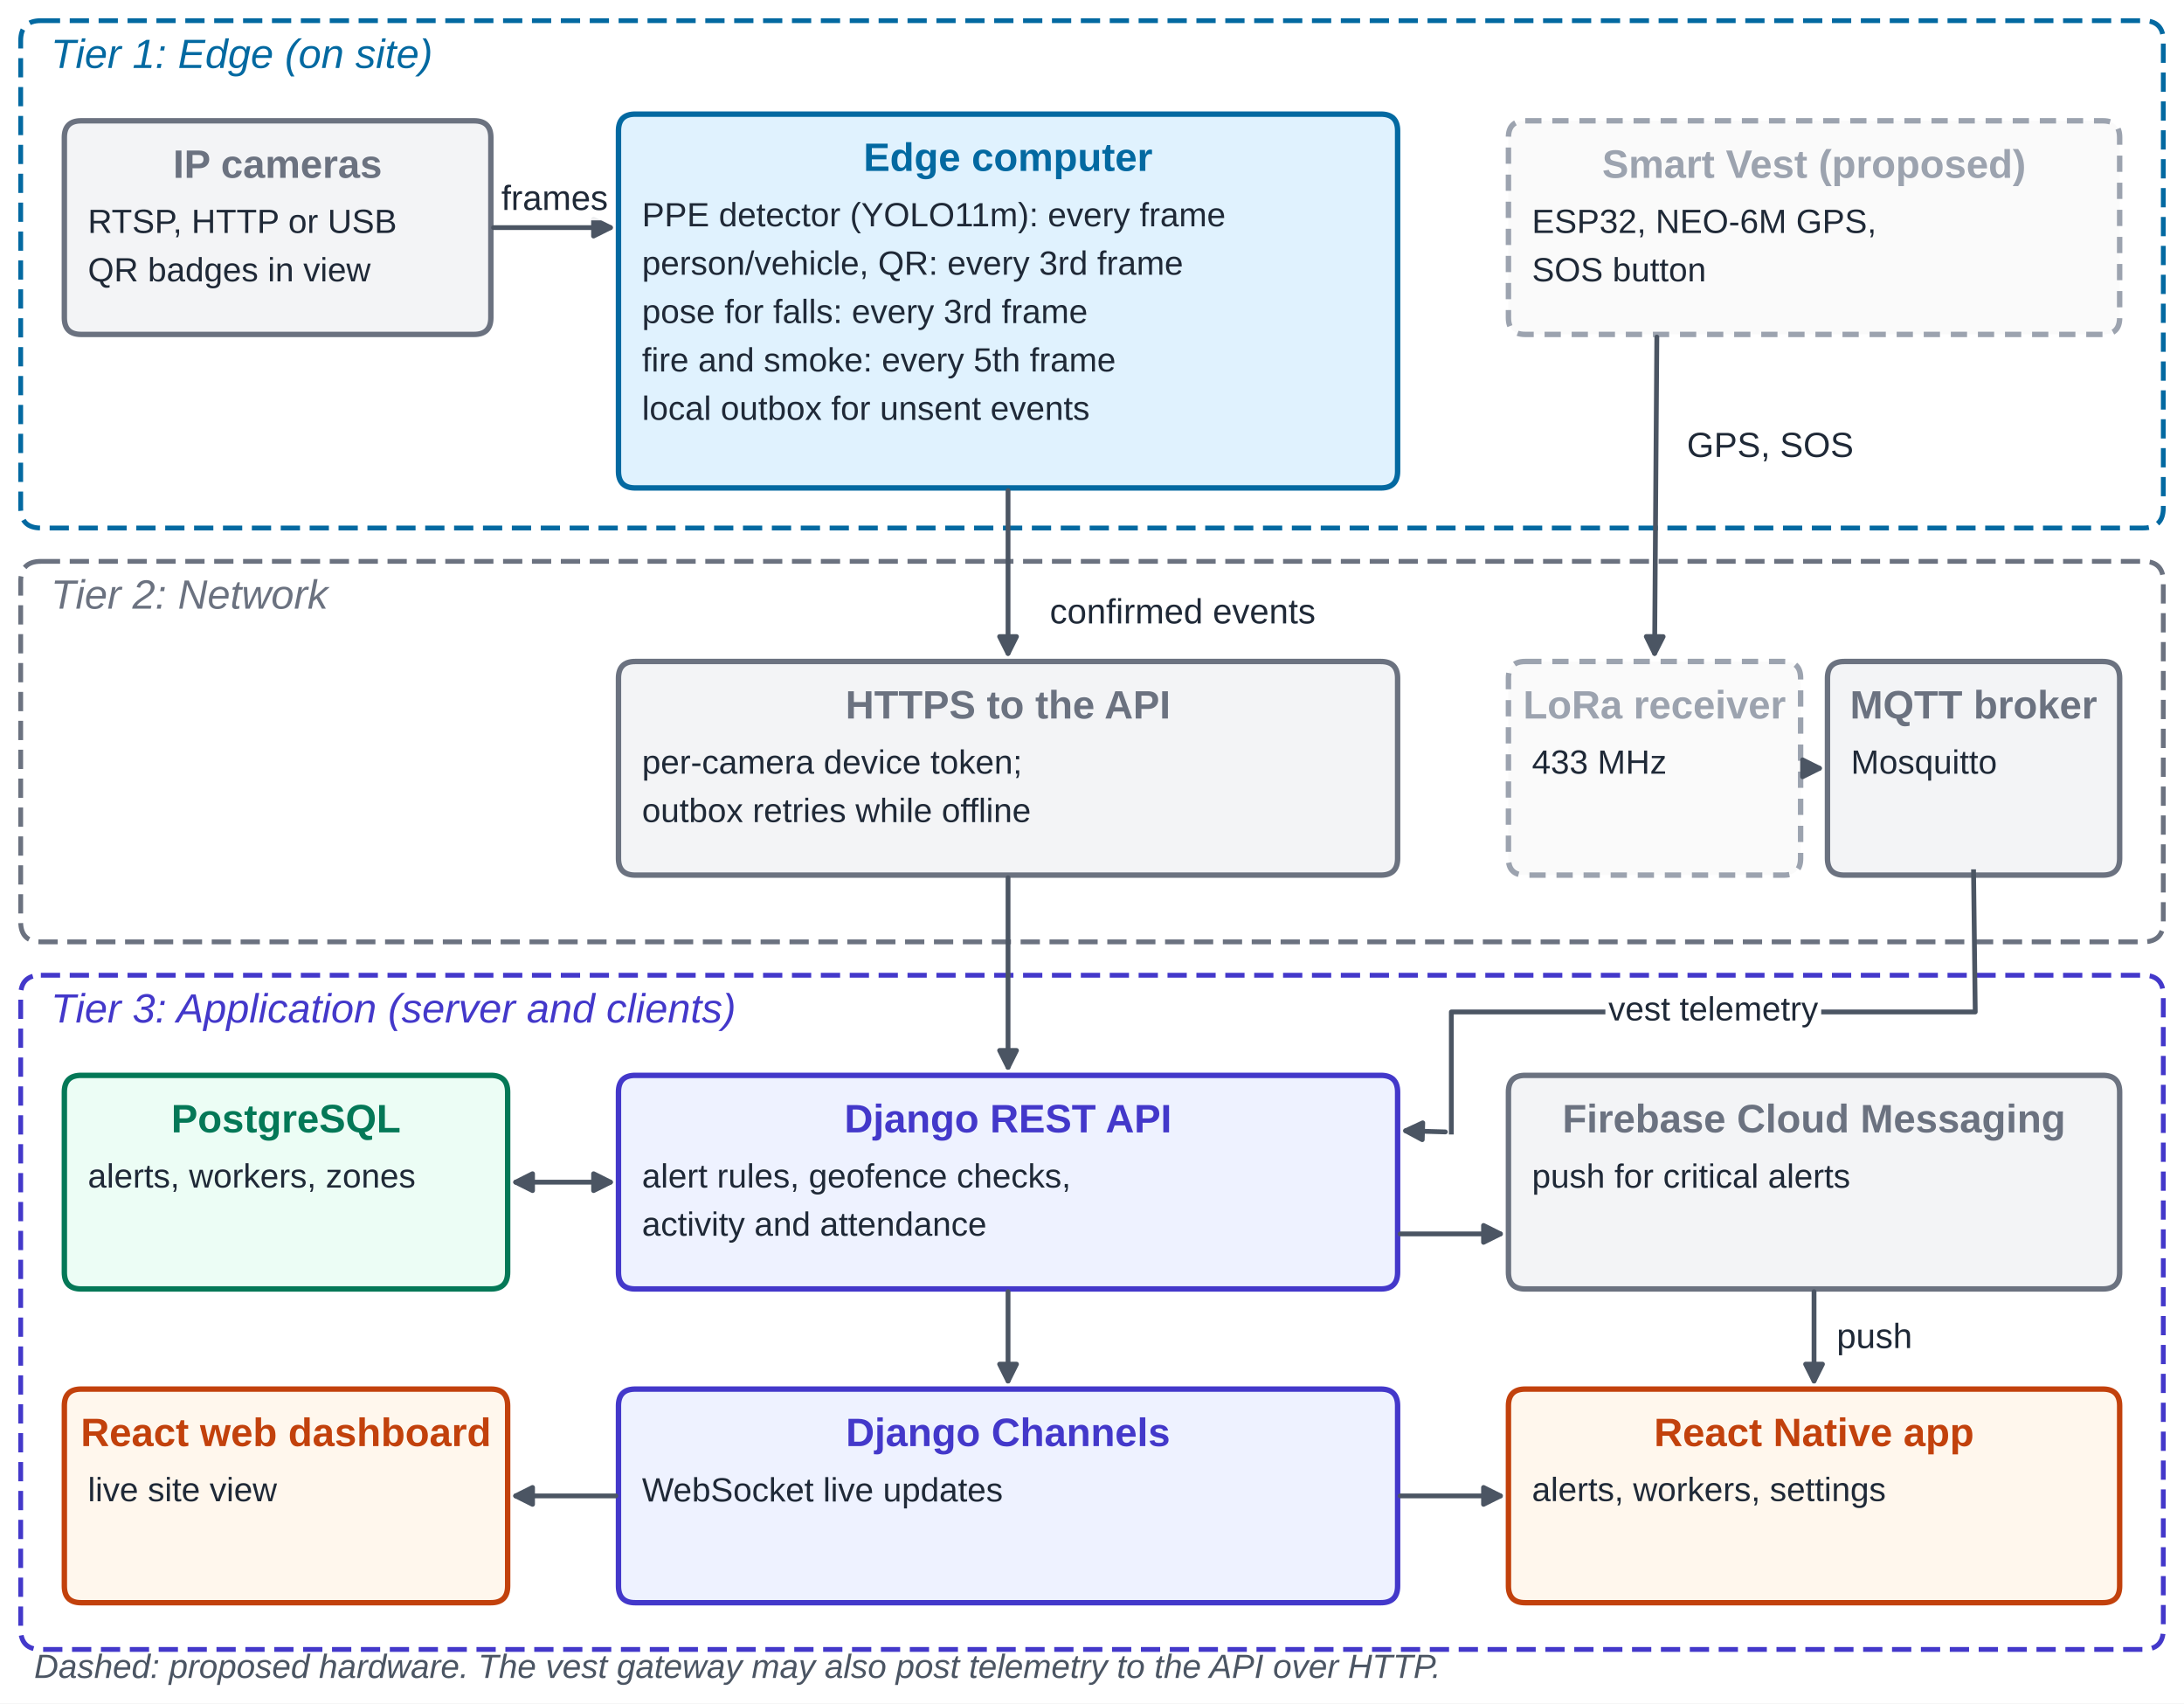
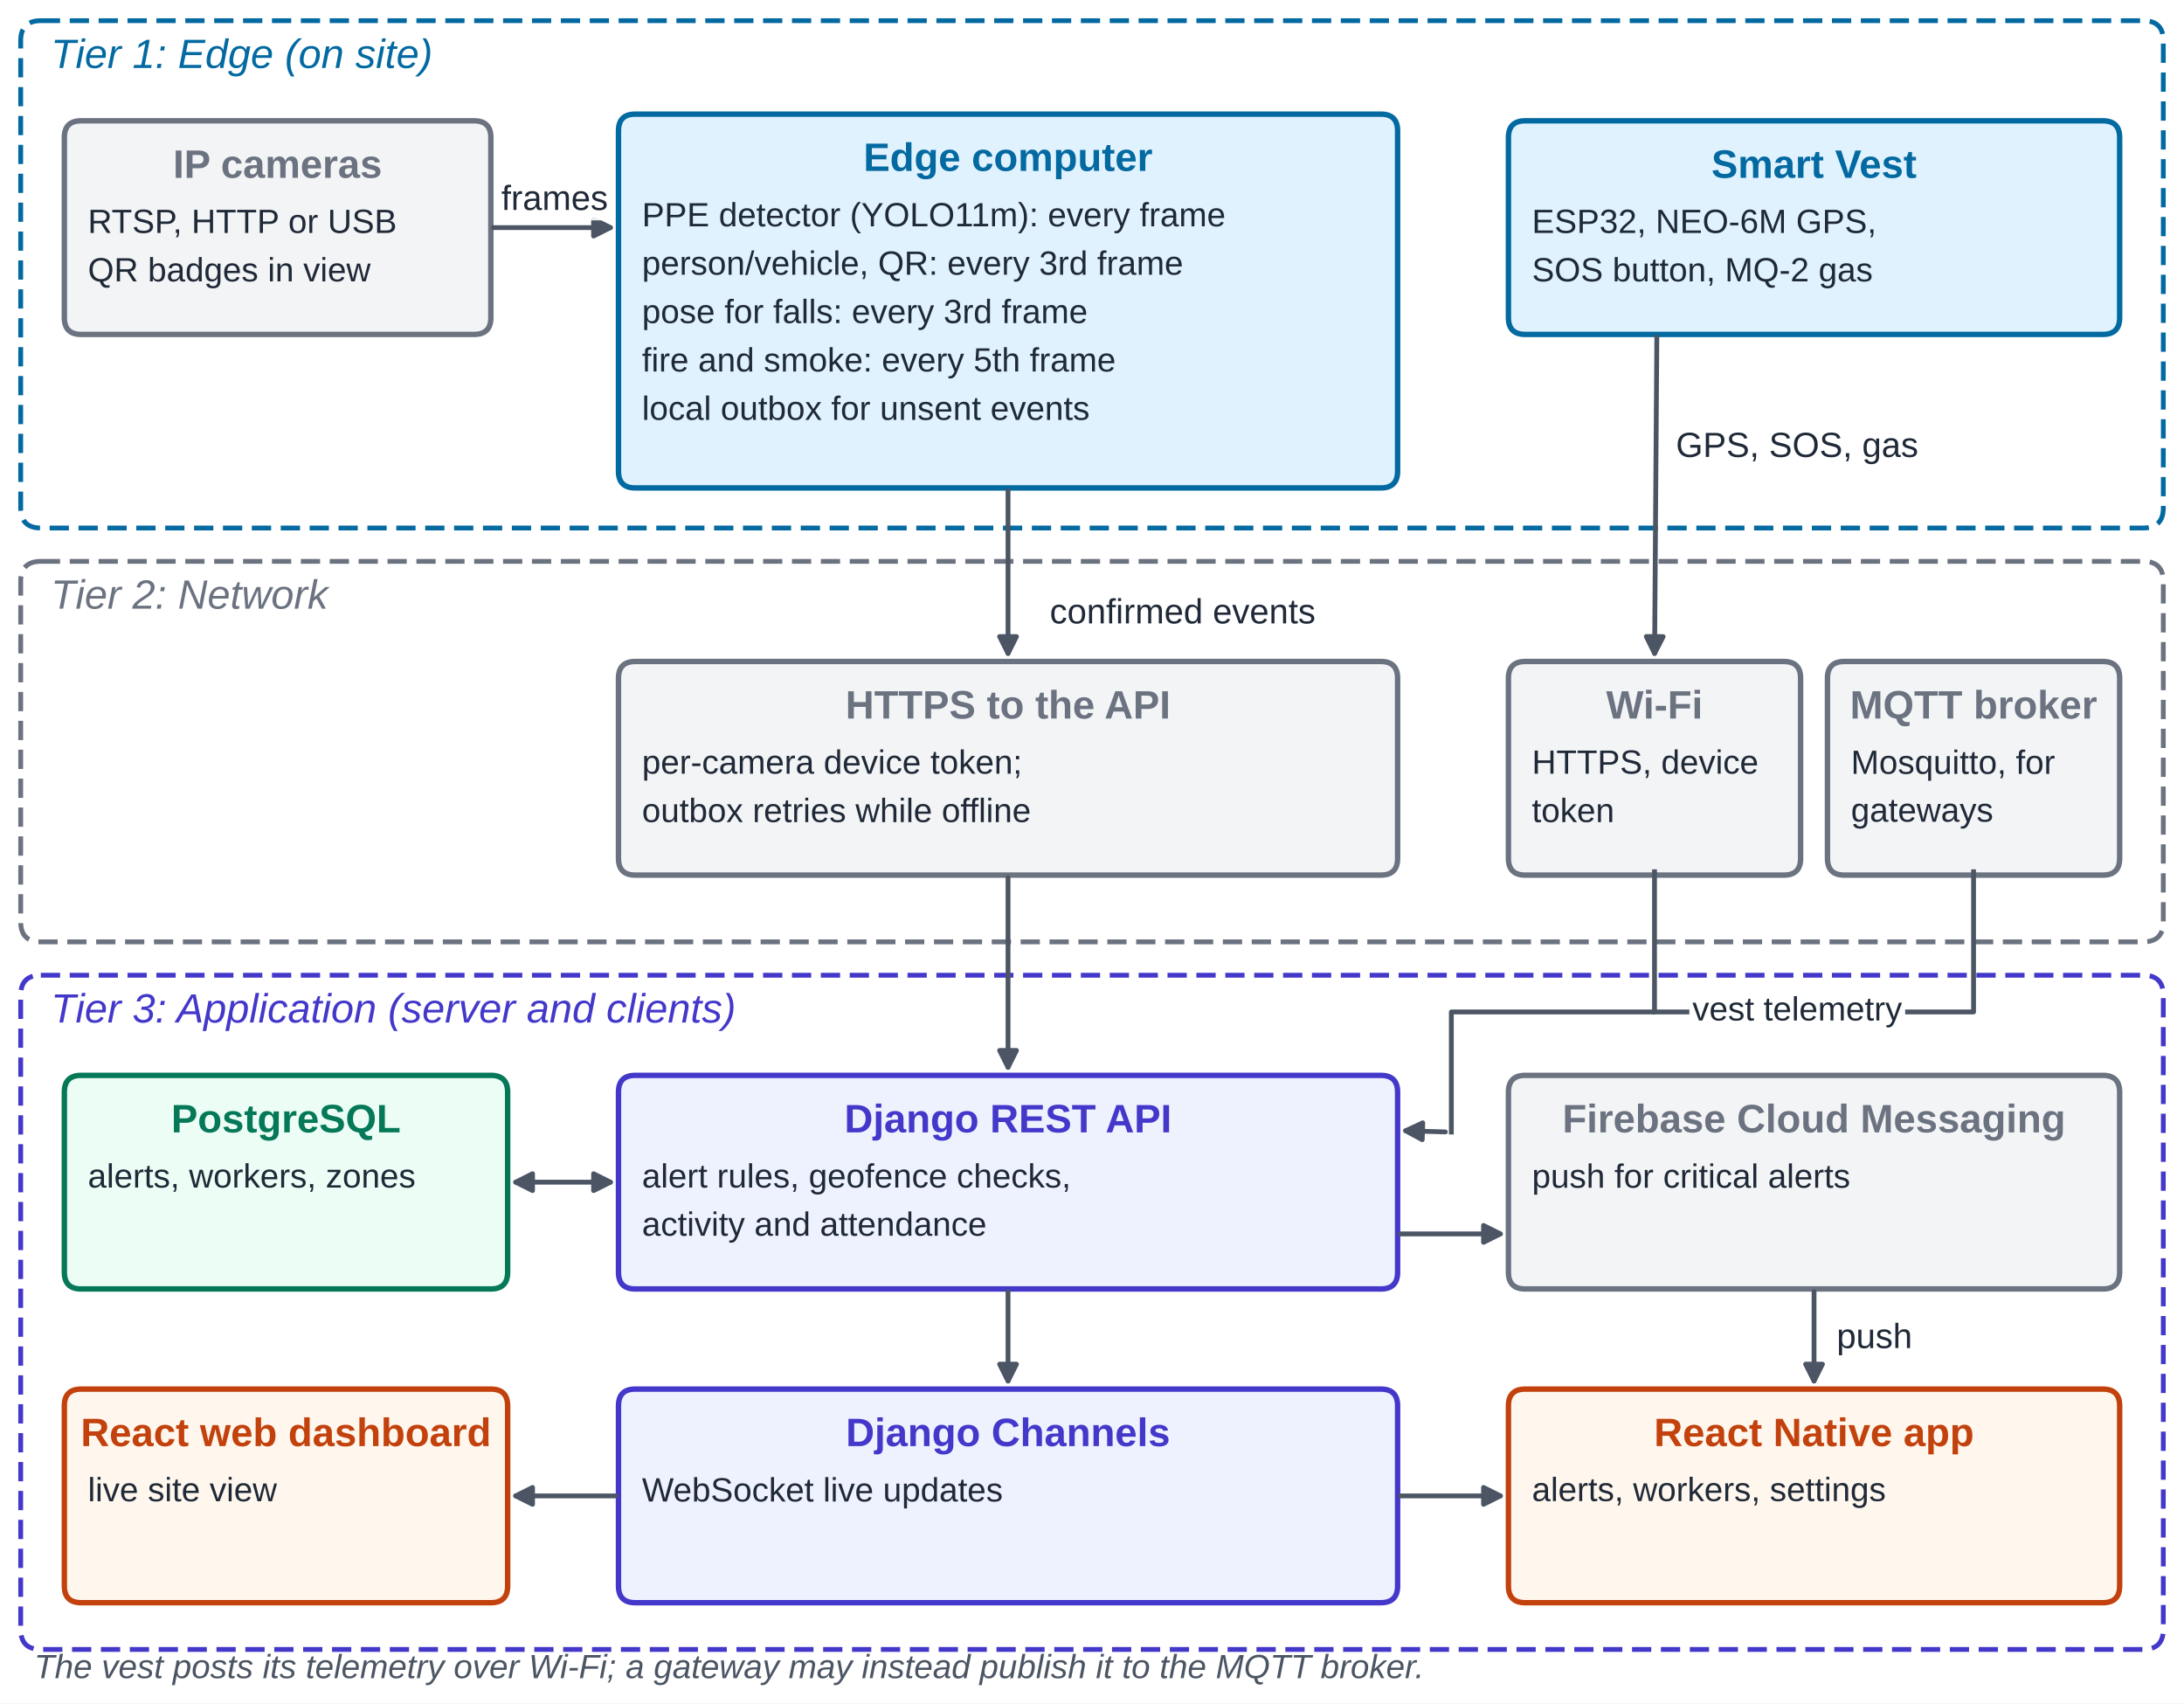
<svg xmlns="http://www.w3.org/2000/svg" width="362.88pt" height="282.96pt" viewBox="0 0 362.88 282.96" version="1.1">
  <defs>
    <style type="text/css">*{stroke-linejoin: round; stroke-linecap: butt}</style>
  </defs>
  <g id="figure_1">
    <g id="patch_1">
      <path d="M 0 282.96  L 362.88 282.96  L 362.88 0  L 0 0  z " style="fill: #ffffff" />
    </g>
    <g id="axes_1">
      <g id="patch_2">
-         <path d="M 6.786 3.434  L 356.094 3.434  Q 359.442 3.434 359.442 6.761  L 359.442 84.377  Q 359.442 87.703 356.094 87.703  L 6.786 87.703  Q 3.438 87.703 3.438 84.377  L 3.438 6.761  Q 3.438 3.434 6.786 3.434  L 6.786 3.434  z " clip-path="url(#p727e78d829)" style="fill: none; stroke-dasharray: 3.2,1.6; stroke-dashoffset: 0; stroke: #0369a1; stroke-width: 0.8; stroke-linejoin: miter" />
+         <path d="M 6.786 3.434  L 356.094 3.434  Q 359.442 3.434 359.442 6.761  L 359.442 84.377  Q 359.442 87.703 356.094 87.703  L 6.786 87.703  Q 3.438 87.703 3.438 84.377  L 3.438 6.761  Q 3.438 3.434 6.786 3.434  L 6.786 3.434  z " clip-path="url(#p9f98c67c28)" style="fill: none; stroke-dasharray: 3.2,1.6; stroke-dashoffset: 0; stroke: #0369a1; stroke-width: 0.8; stroke-linejoin: miter" />
      </g>
      <g id="patch_3">
-         <path d="M 6.786 93.247  L 356.094 93.247  Q 359.442 93.247 359.442 96.574  L 359.442 153.122  Q 359.442 156.449 356.094 156.449  L 6.786 156.449  Q 3.438 156.449 3.438 153.122  L 3.438 96.574  Q 3.438 93.247 6.786 93.247  L 6.786 93.247  z " clip-path="url(#p727e78d829)" style="fill: none; stroke-dasharray: 3.2,1.6; stroke-dashoffset: 0; stroke: #6b7280; stroke-width: 0.8; stroke-linejoin: miter" />
+         <path d="M 6.786 93.247  L 356.094 93.247  Q 359.442 93.247 359.442 96.574  L 359.442 153.122  Q 359.442 156.449 356.094 156.449  L 6.786 156.449  Q 3.438 156.449 3.438 153.122  L 3.438 96.574  Q 3.438 93.247 6.786 93.247  L 6.786 93.247  z " clip-path="url(#p9f98c67c28)" style="fill: none; stroke-dasharray: 3.2,1.6; stroke-dashoffset: 0; stroke: #6b7280; stroke-width: 0.8; stroke-linejoin: miter" />
      </g>
      <g id="patch_4">
-         <path d="M 6.786 161.993  L 356.094 161.993  Q 359.442 161.993 359.442 165.319  L 359.442 270.655  Q 359.442 273.982 356.094 273.982  L 6.786 273.982  Q 3.438 273.982 3.438 270.655  L 3.438 165.319  Q 3.438 161.993 6.786 161.993  L 6.786 161.993  z " clip-path="url(#p727e78d829)" style="fill: none; stroke-dasharray: 3.2,1.6; stroke-dashoffset: 0; stroke: #4338ca; stroke-width: 0.8; stroke-linejoin: miter" />
+         <path d="M 6.786 161.993  L 356.094 161.993  Q 359.442 161.993 359.442 165.319  L 359.442 270.655  Q 359.442 273.982 356.094 273.982  L 6.786 273.982  Q 3.438 273.982 3.438 270.655  L 3.438 165.319  Q 3.438 161.993 6.786 161.993  L 6.786 161.993  z " clip-path="url(#p9f98c67c28)" style="fill: none; stroke-dasharray: 3.2,1.6; stroke-dashoffset: 0; stroke: #4338ca; stroke-width: 0.8; stroke-linejoin: miter" />
      </g>
      <g id="patch_5">
-         <path d="M 13.482 20.066  L 78.768 20.066  Q 81.558 20.066 81.558 22.838  L 81.558 52.776  Q 81.558 55.548 78.768 55.548  L 13.482 55.548  Q 10.692 55.548 10.692 52.776  L 10.692 22.838  Q 10.692 20.066 13.482 20.066  z " clip-path="url(#p727e78d829)" style="fill: #f3f4f6; stroke: #6b7280; stroke-width: 0.9; stroke-linejoin: miter" />
+         <path d="M 13.482 20.066  L 78.768 20.066  Q 81.558 20.066 81.558 22.838  L 81.558 52.776  Q 81.558 55.548 78.768 55.548  L 13.482 55.548  Q 10.692 55.548 10.692 52.776  L 10.692 22.838  Q 10.692 20.066 13.482 20.066  z " clip-path="url(#p9f98c67c28)" style="fill: #f3f4f6; stroke: #6b7280; stroke-width: 0.9; stroke-linejoin: miter" />
      </g>
      <g id="patch_6">
-         <path d="M 105.552 18.958  L 229.428 18.958  Q 232.218 18.958 232.218 21.73  L 232.218 78.278  Q 232.218 81.05 229.428 81.05  L 105.552 81.05  Q 102.762 81.05 102.762 78.278  L 102.762 21.73  Q 102.762 18.958 105.552 18.958  z " clip-path="url(#p727e78d829)" style="fill: #e0f2fe; stroke: #0369a1; stroke-width: 0.9; stroke-linejoin: miter" />
+         <path d="M 105.552 18.958  L 229.428 18.958  Q 232.218 18.958 232.218 21.73  L 232.218 78.278  Q 232.218 81.05 229.428 81.05  L 105.552 81.05  Q 102.762 81.05 102.762 78.278  L 102.762 21.73  Q 102.762 18.958 105.552 18.958  z " clip-path="url(#p9f98c67c28)" style="fill: #e0f2fe; stroke: #0369a1; stroke-width: 0.9; stroke-linejoin: miter" />
      </g>
      <g id="patch_7">
-         <path d="M 253.422 20.066  L 349.398 20.066  Q 352.188 20.066 352.188 22.838  L 352.188 52.776  Q 352.188 55.548 349.398 55.548  L 253.422 55.548  Q 250.632 55.548 250.632 52.776  L 250.632 22.838  Q 250.632 20.066 253.422 20.066  z " clip-path="url(#p727e78d829)" style="fill: #fafafa; stroke-dasharray: 2.7,1.8; stroke-dashoffset: 0; stroke: #9ca3af; stroke-width: 0.9; stroke-linejoin: miter" />
+         <path d="M 253.422 20.066  L 349.398 20.066  Q 352.188 20.066 352.188 22.838  L 352.188 52.776  Q 352.188 55.548 349.398 55.548  L 253.422 55.548  Q 250.632 55.548 250.632 52.776  L 250.632 22.838  Q 250.632 20.066 253.422 20.066  z " clip-path="url(#p9f98c67c28)" style="fill: #e0f2fe; stroke: #0369a1; stroke-width: 0.9; stroke-linejoin: miter" />
      </g>
      <g id="patch_8">
-         <path d="M 105.552 109.879  L 229.428 109.879  Q 232.218 109.879 232.218 112.651  L 232.218 142.589  Q 232.218 145.361 229.428 145.361  L 105.552 145.361  Q 102.762 145.361 102.762 142.589  L 102.762 112.651  Q 102.762 109.879 105.552 109.879  z " clip-path="url(#p727e78d829)" style="fill: #f3f4f6; stroke: #6b7280; stroke-width: 0.9; stroke-linejoin: miter" />
+         <path d="M 105.552 109.879  L 229.428 109.879  Q 232.218 109.879 232.218 112.651  L 232.218 142.589  Q 232.218 145.361 229.428 145.361  L 105.552 145.361  Q 102.762 145.361 102.762 142.589  L 102.762 112.651  Q 102.762 109.879 105.552 109.879  z " clip-path="url(#p9f98c67c28)" style="fill: #f3f4f6; stroke: #6b7280; stroke-width: 0.9; stroke-linejoin: miter" />
      </g>
      <g id="patch_9">
-         <path d="M 253.422 109.879  L 296.388 109.879  Q 299.178 109.879 299.178 112.651  L 299.178 142.589  Q 299.178 145.361 296.388 145.361  L 253.422 145.361  Q 250.632 145.361 250.632 142.589  L 250.632 112.651  Q 250.632 109.879 253.422 109.879  z " clip-path="url(#p727e78d829)" style="fill: #fafafa; stroke-dasharray: 2.7,1.8; stroke-dashoffset: 0; stroke: #9ca3af; stroke-width: 0.9; stroke-linejoin: miter" />
+         <path d="M 253.422 109.879  L 296.388 109.879  Q 299.178 109.879 299.178 112.651  L 299.178 142.589  Q 299.178 145.361 296.388 145.361  L 253.422 145.361  Q 250.632 145.361 250.632 142.589  L 250.632 112.651  Q 250.632 109.879 253.422 109.879  z " clip-path="url(#p9f98c67c28)" style="fill: #f3f4f6; stroke: #6b7280; stroke-width: 0.9; stroke-linejoin: miter" />
      </g>
      <g id="patch_10">
-         <path d="M 306.432 109.879  L 349.398 109.879  Q 352.188 109.879 352.188 112.651  L 352.188 142.589  Q 352.188 145.361 349.398 145.361  L 306.432 145.361  Q 303.642 145.361 303.642 142.589  L 303.642 112.651  Q 303.642 109.879 306.432 109.879  z " clip-path="url(#p727e78d829)" style="fill: #f3f4f6; stroke: #6b7280; stroke-width: 0.9; stroke-linejoin: miter" />
+         <path d="M 306.432 109.879  L 349.398 109.879  Q 352.188 109.879 352.188 112.651  L 352.188 142.589  Q 352.188 145.361 349.398 145.361  L 306.432 145.361  Q 303.642 145.361 303.642 142.589  L 303.642 112.651  Q 303.642 109.879 306.432 109.879  z " clip-path="url(#p9f98c67c28)" style="fill: #f3f4f6; stroke: #6b7280; stroke-width: 0.9; stroke-linejoin: miter" />
      </g>
      <g id="patch_11">
-         <path d="M 13.482 178.625  L 81.558 178.625  Q 84.348 178.625 84.348 181.397  L 84.348 211.334  Q 84.348 214.106 81.558 214.106  L 13.482 214.106  Q 10.692 214.106 10.692 211.334  L 10.692 181.397  Q 10.692 178.625 13.482 178.625  z " clip-path="url(#p727e78d829)" style="fill: #ecfdf5; stroke: #047857; stroke-width: 0.9; stroke-linejoin: miter" />
+         <path d="M 13.482 178.625  L 81.558 178.625  Q 84.348 178.625 84.348 181.397  L 84.348 211.334  Q 84.348 214.106 81.558 214.106  L 13.482 214.106  Q 10.692 214.106 10.692 211.334  L 10.692 181.397  Q 10.692 178.625 13.482 178.625  z " clip-path="url(#p9f98c67c28)" style="fill: #ecfdf5; stroke: #047857; stroke-width: 0.9; stroke-linejoin: miter" />
      </g>
      <g id="patch_12">
-         <path d="M 105.552 178.625  L 229.428 178.625  Q 232.218 178.625 232.218 181.397  L 232.218 211.334  Q 232.218 214.106 229.428 214.106  L 105.552 214.106  Q 102.762 214.106 102.762 211.334  L 102.762 181.397  Q 102.762 178.625 105.552 178.625  z " clip-path="url(#p727e78d829)" style="fill: #eef2ff; stroke: #4338ca; stroke-width: 0.9; stroke-linejoin: miter" />
+         <path d="M 105.552 178.625  L 229.428 178.625  Q 232.218 178.625 232.218 181.397  L 232.218 211.334  Q 232.218 214.106 229.428 214.106  L 105.552 214.106  Q 102.762 214.106 102.762 211.334  L 102.762 181.397  Q 102.762 178.625 105.552 178.625  z " clip-path="url(#p9f98c67c28)" style="fill: #eef2ff; stroke: #4338ca; stroke-width: 0.9; stroke-linejoin: miter" />
      </g>
      <g id="patch_13">
-         <path d="M 253.422 178.625  L 349.398 178.625  Q 352.188 178.625 352.188 181.397  L 352.188 211.334  Q 352.188 214.106 349.398 214.106  L 253.422 214.106  Q 250.632 214.106 250.632 211.334  L 250.632 181.397  Q 250.632 178.625 253.422 178.625  z " clip-path="url(#p727e78d829)" style="fill: #f3f4f6; stroke: #6b7280; stroke-width: 0.9; stroke-linejoin: miter" />
+         <path d="M 253.422 178.625  L 349.398 178.625  Q 352.188 178.625 352.188 181.397  L 352.188 211.334  Q 352.188 214.106 349.398 214.106  L 253.422 214.106  Q 250.632 214.106 250.632 211.334  L 250.632 181.397  Q 250.632 178.625 253.422 178.625  z " clip-path="url(#p9f98c67c28)" style="fill: #f3f4f6; stroke: #6b7280; stroke-width: 0.9; stroke-linejoin: miter" />
      </g>
      <g id="patch_14">
-         <path d="M 13.482 230.738  L 81.558 230.738  Q 84.348 230.738 84.348 233.51  L 84.348 263.448  Q 84.348 266.22 81.558 266.22  L 13.482 266.22  Q 10.692 266.22 10.692 263.448  L 10.692 233.51  Q 10.692 230.738 13.482 230.738  z " clip-path="url(#p727e78d829)" style="fill: #fff7ed; stroke: #c2410c; stroke-width: 0.9; stroke-linejoin: miter" />
+         <path d="M 13.482 230.738  L 81.558 230.738  Q 84.348 230.738 84.348 233.51  L 84.348 263.448  Q 84.348 266.22 81.558 266.22  L 13.482 266.22  Q 10.692 266.22 10.692 263.448  L 10.692 233.51  Q 10.692 230.738 13.482 230.738  z " clip-path="url(#p9f98c67c28)" style="fill: #fff7ed; stroke: #c2410c; stroke-width: 0.9; stroke-linejoin: miter" />
      </g>
      <g id="patch_15">
-         <path d="M 105.552 230.738  L 229.428 230.738  Q 232.218 230.738 232.218 233.51  L 232.218 263.448  Q 232.218 266.22 229.428 266.22  L 105.552 266.22  Q 102.762 266.22 102.762 263.448  L 102.762 233.51  Q 102.762 230.738 105.552 230.738  z " clip-path="url(#p727e78d829)" style="fill: #eef2ff; stroke: #4338ca; stroke-width: 0.9; stroke-linejoin: miter" />
+         <path d="M 105.552 230.738  L 229.428 230.738  Q 232.218 230.738 232.218 233.51  L 232.218 263.448  Q 232.218 266.22 229.428 266.22  L 105.552 266.22  Q 102.762 266.22 102.762 263.448  L 102.762 233.51  Q 102.762 230.738 105.552 230.738  z " clip-path="url(#p9f98c67c28)" style="fill: #eef2ff; stroke: #4338ca; stroke-width: 0.9; stroke-linejoin: miter" />
      </g>
      <g id="patch_16">
-         <path d="M 253.422 230.738  L 349.398 230.738  Q 352.188 230.738 352.188 233.51  L 352.188 263.448  Q 352.188 266.22 349.398 266.22  L 253.422 266.22  Q 250.632 266.22 250.632 263.448  L 250.632 233.51  Q 250.632 230.738 253.422 230.738  z " clip-path="url(#p727e78d829)" style="fill: #fff7ed; stroke: #c2410c; stroke-width: 0.9; stroke-linejoin: miter" />
+         <path d="M 253.422 230.738  L 349.398 230.738  Q 352.188 230.738 352.188 233.51  L 352.188 263.448  Q 352.188 266.22 349.398 266.22  L 253.422 266.22  Q 250.632 266.22 250.632 263.448  L 250.632 233.51  Q 250.632 230.738 253.422 230.738  z " clip-path="url(#p9f98c67c28)" style="fill: #fff7ed; stroke: #c2410c; stroke-width: 0.9; stroke-linejoin: miter" />
      </g>
      <g id="patch_17">
-         <path d="M 82 37.807  Q 92.159 37.807 101.424 37.807  " clip-path="url(#p727e78d829)" style="fill: none; stroke: #4b5563; stroke-width: 0.8; stroke-linecap: round" />
-         <path d="M 98.624 36.407  L 101.424 37.807  L 98.624 39.207  z " clip-path="url(#p727e78d829)" style="fill: #4b5563; stroke: #4b5563; stroke-width: 0.8; stroke-linecap: round" />
+         <path d="M 82 37.807  Q 92.159 37.807 101.424 37.807  " clip-path="url(#p9f98c67c28)" style="fill: none; stroke: #4b5563; stroke-width: 0.8; stroke-linecap: round" />
+         <path d="M 98.624 36.407  L 101.424 37.807  L 98.624 39.207  z " clip-path="url(#p9f98c67c28)" style="fill: #4b5563; stroke: #4b5563; stroke-width: 0.8; stroke-linecap: round" />
      </g>
      <g id="patch_18">
-         <path d="M 167.49 81.494  Q 167.49 95.464 167.49 108.539  " clip-path="url(#p727e78d829)" style="fill: none; stroke: #4b5563; stroke-width: 0.8; stroke-linecap: round" />
-         <path d="M 168.89 105.739  L 167.49 108.539  L 166.09 105.739  z " clip-path="url(#p727e78d829)" style="fill: #4b5563; stroke: #4b5563; stroke-width: 0.8; stroke-linecap: round" />
+         <path d="M 167.49 81.494  Q 167.49 95.464 167.49 108.539  " clip-path="url(#p9f98c67c28)" style="fill: none; stroke: #4b5563; stroke-width: 0.8; stroke-linecap: round" />
+         <path d="M 168.89 105.739  L 167.49 108.539  L 166.09 105.739  z " clip-path="url(#p9f98c67c28)" style="fill: #4b5563; stroke: #4b5563; stroke-width: 0.8; stroke-linecap: round" />
      </g>
      <g id="patch_19">
-         <path d="M 167.49 145.809  Q 167.49 161.995 167.49 177.287  " clip-path="url(#p727e78d829)" style="fill: none; stroke: #4b5563; stroke-width: 0.8; stroke-linecap: round" />
-         <path d="M 168.89 174.487  L 167.49 177.287  L 166.09 174.487  z " clip-path="url(#p727e78d829)" style="fill: #4b5563; stroke: #4b5563; stroke-width: 0.8; stroke-linecap: round" />
+         <path d="M 167.49 145.809  Q 167.49 161.995 167.49 177.287  " clip-path="url(#p9f98c67c28)" style="fill: none; stroke: #4b5563; stroke-width: 0.8; stroke-linecap: round" />
+         <path d="M 168.89 174.487  L 167.49 177.287  L 166.09 174.487  z " clip-path="url(#p9f98c67c28)" style="fill: #4b5563; stroke: #4b5563; stroke-width: 0.8; stroke-linecap: round" />
      </g>
      <g id="patch_20">
-         <path d="M 275.289 55.992  Q 275.1 82.713 274.918 108.539  " clip-path="url(#p727e78d829)" style="fill: none; stroke: #4b5563; stroke-width: 0.8; stroke-linecap: round" />
-         <path d="M 276.338 105.749  L 274.918 108.539  L 273.538 105.729  z " clip-path="url(#p727e78d829)" style="fill: #4b5563; stroke: #4b5563; stroke-width: 0.8; stroke-linecap: round" />
+         <path d="M 275.289 55.992  Q 275.1 82.713 274.918 108.539  " clip-path="url(#p9f98c67c28)" style="fill: none; stroke: #4b5563; stroke-width: 0.8; stroke-linecap: round" />
+         <path d="M 276.338 105.749  L 274.918 108.539  L 273.538 105.729  z " clip-path="url(#p9f98c67c28)" style="fill: #4b5563; stroke: #4b5563; stroke-width: 0.8; stroke-linecap: round" />
      </g>
      <g id="patch_21">
-         <path d="M 299.62 127.62  Q 301.411 127.62 302.308 127.62  " clip-path="url(#p727e78d829)" style="fill: none; stroke: #4b5563; stroke-width: 0.8; stroke-linecap: round" />
-         <path d="M 299.508 126.22  L 302.308 127.62  L 299.508 129.02  z " clip-path="url(#p727e78d829)" style="fill: #4b5563; stroke: #4b5563; stroke-width: 0.8; stroke-linecap: round" />
+         <path d="M 240.15 188.02  Q 236.405 187.911 233.553 187.828  " clip-path="url(#p9f98c67c28)" style="fill: none; stroke: #4b5563; stroke-width: 0.8; stroke-linecap: round" />
+         <path d="M 236.311 189.309  L 233.553 187.828  L 236.393 186.51  z " clip-path="url(#p9f98c67c28)" style="fill: #4b5563; stroke: #4b5563; stroke-width: 0.8; stroke-linecap: round" />
      </g>
      <g id="patch_22">
-         <path d="M 240.15 188.02  Q 236.405 187.911 233.553 187.828  " clip-path="url(#p727e78d829)" style="fill: none; stroke: #4b5563; stroke-width: 0.8; stroke-linecap: round" />
-         <path d="M 236.311 189.309  L 233.553 187.828  L 236.393 186.51  z " clip-path="url(#p727e78d829)" style="fill: #4b5563; stroke: #4b5563; stroke-width: 0.8; stroke-linecap: round" />
+         <path d="M 101.429 196.366  Q 93.557 196.366 85.684 196.366  " clip-path="url(#p9f98c67c28)" style="fill: none; stroke: #4b5563; stroke-width: 0.8; stroke-linecap: round" />
+         <path d="M 98.629 194.966  L 101.429 196.366  L 98.629 197.766  z " clip-path="url(#p9f98c67c28)" style="fill: #4b5563; stroke: #4b5563; stroke-width: 0.8; stroke-linecap: round" />
+         <path d="M 88.484 197.766  L 85.684 196.366  L 88.484 194.966  z " clip-path="url(#p9f98c67c28)" style="fill: #4b5563; stroke: #4b5563; stroke-width: 0.8; stroke-linecap: round" />
      </g>
      <g id="patch_23">
-         <path d="M 101.429 196.366  Q 93.557 196.366 85.684 196.366  " clip-path="url(#p727e78d829)" style="fill: none; stroke: #4b5563; stroke-width: 0.8; stroke-linecap: round" />
-         <path d="M 98.629 194.966  L 101.429 196.366  L 98.629 197.766  z " clip-path="url(#p727e78d829)" style="fill: #4b5563; stroke: #4b5563; stroke-width: 0.8; stroke-linecap: round" />
-         <path d="M 88.484 197.766  L 85.684 196.366  L 88.484 194.966  z " clip-path="url(#p727e78d829)" style="fill: #4b5563; stroke: #4b5563; stroke-width: 0.8; stroke-linecap: round" />
+         <path d="M 232.657 204.959  Q 241.423 204.959 249.296 204.959  " clip-path="url(#p9f98c67c28)" style="fill: none; stroke: #4b5563; stroke-width: 0.8; stroke-linecap: round" />
+         <path d="M 246.496 203.559  L 249.296 204.959  L 246.496 206.359  z " clip-path="url(#p9f98c67c28)" style="fill: #4b5563; stroke: #4b5563; stroke-width: 0.8; stroke-linecap: round" />
      </g>
      <g id="patch_24">
-         <path d="M 232.657 204.959  Q 241.423 204.959 249.296 204.959  " clip-path="url(#p727e78d829)" style="fill: none; stroke: #4b5563; stroke-width: 0.8; stroke-linecap: round" />
-         <path d="M 246.496 203.559  L 249.296 204.959  L 246.496 206.359  z " clip-path="url(#p727e78d829)" style="fill: #4b5563; stroke: #4b5563; stroke-width: 0.8; stroke-linecap: round" />
+         <path d="M 167.49 214.553  Q 167.49 222.422 167.49 229.397  " clip-path="url(#p9f98c67c28)" style="fill: none; stroke: #4b5563; stroke-width: 0.8; stroke-linecap: round" />
+         <path d="M 168.89 226.597  L 167.49 229.397  L 166.09 226.597  z " clip-path="url(#p9f98c67c28)" style="fill: #4b5563; stroke: #4b5563; stroke-width: 0.8; stroke-linecap: round" />
      </g>
      <g id="patch_25">
-         <path d="M 167.49 214.553  Q 167.49 222.422 167.49 229.397  " clip-path="url(#p727e78d829)" style="fill: none; stroke: #4b5563; stroke-width: 0.8; stroke-linecap: round" />
-         <path d="M 168.89 226.597  L 167.49 229.397  L 166.09 226.597  z " clip-path="url(#p727e78d829)" style="fill: #4b5563; stroke: #4b5563; stroke-width: 0.8; stroke-linecap: round" />
+         <path d="M 102.323 248.479  Q 93.557 248.479 85.684 248.479  " clip-path="url(#p9f98c67c28)" style="fill: none; stroke: #4b5563; stroke-width: 0.8; stroke-linecap: round" />
+         <path d="M 88.484 249.879  L 85.684 248.479  L 88.484 247.079  z " clip-path="url(#p9f98c67c28)" style="fill: #4b5563; stroke: #4b5563; stroke-width: 0.8; stroke-linecap: round" />
      </g>
      <g id="patch_26">
-         <path d="M 102.323 248.479  Q 93.557 248.479 85.684 248.479  " clip-path="url(#p727e78d829)" style="fill: none; stroke: #4b5563; stroke-width: 0.8; stroke-linecap: round" />
-         <path d="M 88.484 249.879  L 85.684 248.479  L 88.484 247.079  z " clip-path="url(#p727e78d829)" style="fill: #4b5563; stroke: #4b5563; stroke-width: 0.8; stroke-linecap: round" />
+         <path d="M 232.657 248.479  Q 241.423 248.479 249.296 248.479  " clip-path="url(#p9f98c67c28)" style="fill: none; stroke: #4b5563; stroke-width: 0.8; stroke-linecap: round" />
+         <path d="M 246.496 247.079  L 249.296 248.479  L 246.496 249.879  z " clip-path="url(#p9f98c67c28)" style="fill: #4b5563; stroke: #4b5563; stroke-width: 0.8; stroke-linecap: round" />
      </g>
      <g id="patch_27">
-         <path d="M 232.657 248.479  Q 241.423 248.479 249.296 248.479  " clip-path="url(#p727e78d829)" style="fill: none; stroke: #4b5563; stroke-width: 0.8; stroke-linecap: round" />
-         <path d="M 246.496 247.079  L 249.296 248.479  L 246.496 249.879  z " clip-path="url(#p727e78d829)" style="fill: #4b5563; stroke: #4b5563; stroke-width: 0.8; stroke-linecap: round" />
-       </g>
-       <g id="patch_28">
-         <path d="M 301.41 214.553  Q 301.41 222.422 301.41 229.397  " clip-path="url(#p727e78d829)" style="fill: none; stroke: #4b5563; stroke-width: 0.8; stroke-linecap: round" />
-         <path d="M 302.81 226.597  L 301.41 229.397  L 300.01 226.597  z " clip-path="url(#p727e78d829)" style="fill: #4b5563; stroke: #4b5563; stroke-width: 0.8; stroke-linecap: round" />
+         <path d="M 301.41 214.553  Q 301.41 222.422 301.41 229.397  " clip-path="url(#p9f98c67c28)" style="fill: none; stroke: #4b5563; stroke-width: 0.8; stroke-linecap: round" />
+         <path d="M 302.81 226.597  L 301.41 229.397  L 300.01 226.597  z " clip-path="url(#p9f98c67c28)" style="fill: #4b5563; stroke: #4b5563; stroke-width: 0.8; stroke-linecap: round" />
      </g>
      <g id="line2d_1">
-         <path d="M 327.915 144.806  L 328.194 168.091  L 241.146 168.091  L 241.146 188.05  " clip-path="url(#p727e78d829)" style="fill: none; stroke: #4b5563; stroke-width: 0.8; stroke-linecap: square" />
+         <path d="M 274.905 144.806  L 274.905 168.091  L 241.146 168.091  L 241.146 188.05  " clip-path="url(#p9f98c67c28)" style="fill: none; stroke: #4b5563; stroke-width: 0.8; stroke-linecap: square" />
+       </g>
+       <g id="line2d_2">
+         <path d="M 327.915 144.806  L 327.915 168.091  L 274.905 168.091  " clip-path="url(#p9f98c67c28)" style="fill: none; stroke: #4b5563; stroke-width: 0.8; stroke-linecap: square" />
      </g>
      <g id="text_1">
        <text style="font-style: italic; font-size: 6.8px; font-family: 'Arial'; text-anchor: start; fill: #0369a1" x="8.46" y="11.292" transform="rotate(-0 8.46 11.2923)">Tier 1: Edge (on site)</text>
      </g>
      <g id="text_2">
        <text style="font-style: italic; font-size: 6.8px; font-family: 'Arial'; text-anchor: start; fill: #6b7280" x="8.46" y="101.104" transform="rotate(-0 8.46 101.1035)">Tier 2: Network</text>
      </g>
      <g id="text_3">
        <text style="font-style: italic; font-size: 6.8px; font-family: 'Arial'; text-anchor: start; fill: #4338ca" x="8.46" y="169.851" transform="rotate(-0 8.46 169.8507)">Tier 3: Application (server and clients)</text>
      </g>
      <g id="text_4">
        <text style="font-weight: 700; font-size: 6.6px; font-family: 'Arial'; text-anchor: middle; fill: #6b7280" x="46.125" y="29.539" transform="rotate(-0 46.125 29.53884)">IP cameras</text>
      </g>
      <g id="text_5">
        <text style="font-size: 5.6px; font-family: 'Arial'; text-anchor: start; fill: #1f2937" x="14.598" y="38.7" transform="rotate(-0 14.598 38.70049)">RTSP, HTTP or USB</text>
      </g>
      <g id="text_6">
        <text style="font-size: 5.6px; font-family: 'Arial'; text-anchor: start; fill: #1f2937" x="14.598" y="46.742" transform="rotate(-0 14.598 46.74235)">QR badges in view</text>
      </g>
      <g id="text_7">
        <text style="font-weight: 700; font-size: 6.6px; font-family: 'Arial'; text-anchor: middle; fill: #0369a1" x="167.49" y="28.387" transform="rotate(-0 167.49 28.38673)">Edge computer</text>
      </g>
      <g id="text_8">
        <text style="font-size: 5.6px; font-family: 'Arial'; text-anchor: start; fill: #1f2937" x="106.668" y="37.595" transform="rotate(-0 106.668 37.59475)">PPE detector (YOLO11m): every frame</text>
      </g>
      <g id="text_9">
        <text style="font-size: 5.6px; font-family: 'Arial'; text-anchor: start; fill: #1f2937" x="106.668" y="45.634" transform="rotate(-0 106.668 45.63355)">person/vehicle, QR: every 3rd frame</text>
      </g>
      <g id="text_10">
        <text style="font-size: 5.6px; font-family: 'Arial'; text-anchor: start; fill: #1f2937" x="106.668" y="53.671" transform="rotate(-0 106.668 53.6706)">pose for falls: every 3rd frame</text>
      </g>
      <g id="text_11">
        <text style="font-size: 5.6px; font-family: 'Arial'; text-anchor: start; fill: #1f2937" x="106.668" y="61.709" transform="rotate(-0 106.668 61.7094)">fire and smoke: every 5th frame</text>
      </g>
      <g id="text_12">
        <text style="font-size: 5.6px; font-family: 'Arial'; text-anchor: start; fill: #1f2937" x="106.668" y="69.747" transform="rotate(-0 106.668 69.74689)">local outbox for unsent events</text>
      </g>
      <g id="text_13">
-         <text style="font-weight: 700; font-size: 6.6px; font-family: 'Arial'; text-anchor: middle; fill: #9ca3af" x="301.41" y="29.536" transform="rotate(-0 301.41 29.53575)">Smart Vest (proposed)</text>
+         <text style="font-weight: 700; font-size: 6.6px; font-family: 'Arial'; text-anchor: middle; fill: #0369a1" x="301.41" y="29.539" transform="rotate(-0 301.41 29.53884)">Smart Vest</text>
      </g>
      <g id="text_14">
        <text style="font-size: 5.6px; font-family: 'Arial'; text-anchor: start; fill: #1f2937" x="254.538" y="38.7" transform="rotate(-0 254.538 38.70049)">ESP32, NEO-6M GPS,</text>
      </g>
      <g id="text_15">
-         <text style="font-size: 5.6px; font-family: 'Arial'; text-anchor: start; fill: #1f2937" x="254.538" y="46.739" transform="rotate(-0 254.538 46.73929)">SOS button</text>
+         <text style="font-size: 5.6px; font-family: 'Arial'; text-anchor: start; fill: #1f2937" x="254.538" y="46.742" transform="rotate(-0 254.538 46.74235)">SOS button, MQ-2 gas</text>
      </g>
      <g id="text_16">
        <text style="font-weight: 700; font-size: 6.6px; font-family: 'Arial'; text-anchor: middle; fill: #6b7280" x="167.49" y="119.352" transform="rotate(-0 167.49 119.3516)">HTTPS to the API</text>
      </g>
      <g id="text_17">
        <text style="font-size: 5.6px; font-family: 'Arial'; text-anchor: start; fill: #1f2937" x="106.668" y="128.513" transform="rotate(-0 106.668 128.5133)">per-camera device token;</text>
      </g>
      <g id="text_18">
        <text style="font-size: 5.6px; font-family: 'Arial'; text-anchor: start; fill: #1f2937" x="106.668" y="136.552" transform="rotate(-0 106.668 136.5521)">outbox retries while offline</text>
      </g>
      <g id="text_19">
-         <text style="font-weight: 700; font-size: 6.6px; font-family: 'Arial'; text-anchor: middle; fill: #9ca3af" x="274.905" y="119.352" transform="rotate(-0 274.905 119.3516)">LoRa receiver</text>
+         <text style="font-weight: 700; font-size: 6.6px; font-family: 'Arial'; text-anchor: middle; fill: #6b7280" x="274.905" y="119.352" transform="rotate(-0 274.905 119.3516)">Wi-Fi</text>
      </g>
      <g id="text_20">
-         <text style="font-size: 5.6px; font-family: 'Arial'; text-anchor: start; fill: #1f2937" x="254.538" y="128.513" transform="rotate(-0 254.538 128.5133)">433 MHz</text>
+         <text style="font-size: 5.6px; font-family: 'Arial'; text-anchor: start; fill: #1f2937" x="254.538" y="128.513" transform="rotate(-0 254.538 128.5133)">HTTPS, device</text>
      </g>
      <g id="text_21">
+         <text style="font-size: 5.6px; font-family: 'Arial'; text-anchor: start; fill: #1f2937" x="254.538" y="136.552" transform="rotate(-0 254.538 136.5521)">token</text>
+       </g>
+       <g id="text_22">
        <text style="font-weight: 700; font-size: 6.6px; font-family: 'Arial'; text-anchor: middle; fill: #6b7280" x="327.915" y="119.352" transform="rotate(-0 327.915 119.3516)">MQTT broker</text>
      </g>
-       <g id="text_22">
-         <text style="font-size: 5.6px; font-family: 'Arial'; text-anchor: start; fill: #1f2937" x="307.548" y="128.513" transform="rotate(-0 307.548 128.5133)">Mosquitto</text>
-       </g>
      <g id="text_23">
+         <text style="font-size: 5.6px; font-family: 'Arial'; text-anchor: start; fill: #1f2937" x="307.548" y="128.547" transform="rotate(-0 307.548 128.5474)">Mosquitto, for</text>
+       </g>
+       <g id="text_24">
+         <text style="font-size: 5.6px; font-family: 'Arial'; text-anchor: start; fill: #1f2937" x="307.548" y="136.486" transform="rotate(-0 307.548 136.4865)">gateways</text>
+       </g>
+       <g id="text_25">
        <text style="font-weight: 700; font-size: 6.6px; font-family: 'Arial'; text-anchor: middle; fill: #047857" x="47.52" y="188.094" transform="rotate(-0 47.52 188.0942)">PostgreSQL</text>
      </g>
-       <g id="text_24">
+       <g id="text_26">
        <text style="font-size: 5.6px; font-family: 'Arial'; text-anchor: start; fill: #1f2937" x="14.598" y="197.259" transform="rotate(-0 14.598 197.2589)">alerts, workers, zones</text>
      </g>
-       <g id="text_25">
+       <g id="text_27">
        <text style="font-weight: 700; font-size: 6.6px; font-family: 'Arial'; text-anchor: middle; fill: #4338ca" x="167.49" y="188.094" transform="rotate(-0 167.49 188.0942)">Django REST API</text>
      </g>
-       <g id="text_26">
+       <g id="text_28">
        <text style="font-size: 5.6px; font-family: 'Arial'; text-anchor: start; fill: #1f2937" x="106.668" y="197.26" transform="rotate(-0 106.668 197.2602)">alert rules, geofence checks,</text>
      </g>
-       <g id="text_27">
+       <g id="text_29">
        <text style="font-size: 5.6px; font-family: 'Arial'; text-anchor: start; fill: #1f2937" x="106.668" y="205.265" transform="rotate(-0 106.668 205.2649)">activity and attendance</text>
      </g>
-       <g id="text_28">
+       <g id="text_30">
        <text style="font-weight: 700; font-size: 6.6px; font-family: 'Arial'; text-anchor: middle; fill: #6b7280" x="301.41" y="188.094" transform="rotate(-0 301.41 188.0942)">Firebase Cloud Messaging</text>
      </g>
-       <g id="text_29">
+       <g id="text_31">
        <text style="font-size: 5.6px; font-family: 'Arial'; text-anchor: start; fill: #1f2937" x="254.538" y="197.293" transform="rotate(-0 254.538 197.293)">push for critical alerts</text>
      </g>
-       <g id="text_30">
+       <g id="text_32">
        <text style="font-weight: 700; font-size: 6.6px; font-family: 'Arial'; text-anchor: middle; fill: #c2410c" x="47.52" y="240.211" transform="rotate(-0 47.52 240.2108)">React web dashboard</text>
      </g>
-       <g id="text_31">
+       <g id="text_33">
        <text style="font-size: 5.6px; font-family: 'Arial'; text-anchor: start; fill: #1f2937" x="14.598" y="249.372" transform="rotate(-0 14.598 249.3725)">live site view</text>
      </g>
-       <g id="text_32">
+       <g id="text_34">
        <text style="font-weight: 700; font-size: 6.6px; font-family: 'Arial'; text-anchor: middle; fill: #4338ca" x="167.49" y="240.208" transform="rotate(-0 167.49 240.2078)">Django Channels</text>
      </g>
-       <g id="text_33">
+       <g id="text_35">
        <text style="font-size: 5.6px; font-family: 'Arial'; text-anchor: start; fill: #1f2937" x="106.668" y="249.407" transform="rotate(-0 106.668 249.4066)">WebSocket live updates</text>
      </g>
-       <g id="text_34">
+       <g id="text_36">
        <text style="font-weight: 700; font-size: 6.6px; font-family: 'Arial'; text-anchor: middle; fill: #c2410c" x="301.41" y="240.211" transform="rotate(-0 301.41 240.2108)">React Native app</text>
      </g>
-       <g id="text_35">
+       <g id="text_37">
        <text style="font-size: 5.6px; font-family: 'Arial'; text-anchor: start; fill: #1f2937" x="254.538" y="249.34" transform="rotate(-0 254.538 249.3397)">alerts, workers, settings</text>
      </g>
-       <g id="text_36">
+       <g id="text_38">
+         <g id="patch_28">
+           <path d="M 82.718 36.604  L 101.602 36.604  L 101.602 30.14  L 82.718 30.14  z " style="fill: #ffffff; opacity: 0.9" />
+         </g>
+         <text style="font-size: 5.8px; font-family: 'Arial'; text-anchor: middle; fill: #1f2937" x="92.16" y="34.871" transform="rotate(-0 92.16 34.87139)">frames</text>
+       </g>
+       <g id="text_39">
        <g id="patch_29">
-           <path d="M 82.718 36.604  L 101.602 36.604  L 101.602 30.14  L 82.718 30.14  z " style="fill: #ffffff; opacity: 0.9" />
-         </g>
-         <text style="font-size: 5.8px; font-family: 'Arial'; text-anchor: middle; fill: #1f2937" x="92.16" y="34.871" transform="rotate(-0 92.16 34.87139)">frames</text>
-       </g>
-       <g id="text_37">
+           <path d="M 173.845 105.283  L 219.167 105.283  L 219.167 98.819  L 173.845 98.819  z " style="fill: #ffffff; opacity: 0.9" />
+         </g>
+         <text style="font-size: 5.8px; font-family: 'Arial'; text-anchor: middle; fill: #1f2937" x="196.506" y="103.55" transform="rotate(-0 196.506 103.5505)">confirmed events</text>
+       </g>
+       <g id="text_40">
        <g id="patch_30">
-           <path d="M 173.845 105.283  L 219.167 105.283  L 219.167 98.819  L 173.845 98.819  z " style="fill: #ffffff; opacity: 0.9" />
-         </g>
-         <text style="font-size: 5.8px; font-family: 'Arial'; text-anchor: middle; fill: #1f2937" x="196.506" y="103.55" transform="rotate(-0 196.506 103.5505)">confirmed events</text>
-       </g>
-       <g id="text_38">
+           <path d="M 277.868 77.701  L 319.322 77.701  L 319.322 71.094  L 277.868 71.094  z " style="fill: #ffffff; opacity: 0.9" />
+         </g>
+         <text style="font-size: 5.8px; font-family: 'Arial'; text-anchor: middle; fill: #1f2937" x="298.595" y="75.9" transform="rotate(-0 298.5949 75.90016)">GPS, SOS, gas</text>
+       </g>
+       <g id="text_41">
        <g id="patch_31">
-           <path d="M 279.691 77.63  L 308.571 77.63  L 308.571 71.165  L 279.691 71.165  z " style="fill: #ffffff; opacity: 0.9" />
-         </g>
-         <text style="font-size: 5.8px; font-family: 'Arial'; text-anchor: middle; fill: #1f2937" x="294.131" y="75.897" transform="rotate(-0 294.1309 75.89699)">GPS, SOS</text>
-       </g>
-       <g id="text_39">
+           <path d="M 280.69 171.189  L 316.55 171.189  L 316.55 164.994  L 280.69 164.994  z " style="fill: #ffffff" />
+         </g>
+         <text style="font-size: 5.6px; font-family: 'Arial'; text-anchor: middle; fill: #1f2937" x="298.62" y="169.506" transform="rotate(-0 298.62 169.5061)">vest telemetry</text>
+       </g>
+       <g id="text_42">
        <g id="patch_32">
-           <path d="M 266.74 171.189  L 302.601 171.189  L 302.601 164.994  L 266.74 164.994  z " style="fill: #ffffff" />
-         </g>
-         <text style="font-size: 5.6px; font-family: 'Arial'; text-anchor: middle; fill: #1f2937" x="284.67" y="169.506" transform="rotate(-0 284.67 169.5061)">vest telemetry</text>
-       </g>
-       <g id="text_40">
-         <g id="patch_33">
          <path d="M 304.586 225.655  L 318.322 225.655  L 318.322 219.19  L 304.586 219.19  z " style="fill: #ffffff; opacity: 0.9" />
        </g>
        <text style="font-size: 5.8px; font-family: 'Arial'; text-anchor: middle; fill: #1f2937" x="311.454" y="223.922" transform="rotate(-0 311.454 223.9218)">push</text>
      </g>
-       <g id="text_41">
-         <text style="font-style: italic; font-size: 5.6px; font-family: 'Arial'; text-anchor: start; fill: #4b5563" x="5.67" y="278.723" transform="rotate(-0 5.67 278.7229)">Dashed: proposed hardware. The vest gateway may also post telemetry to the API over HTTP.</text>
+       <g id="text_43">
+         <text style="font-style: italic; font-size: 5.6px; font-family: 'Arial'; text-anchor: start; fill: #4b5563" x="5.67" y="278.757" transform="rotate(-0 5.67 278.757)">The vest posts its telemetry over Wi-Fi; a gateway may instead publish it to the MQTT broker.</text>
      </g>
    </g>
  </g>
  <defs>
-     <clipPath id="p727e78d829">
+     <clipPath id="p9f98c67c28">
      <rect x="2.88" y="2.88" width="357.12" height="277.2" />
    </clipPath>
  </defs>
</svg>
